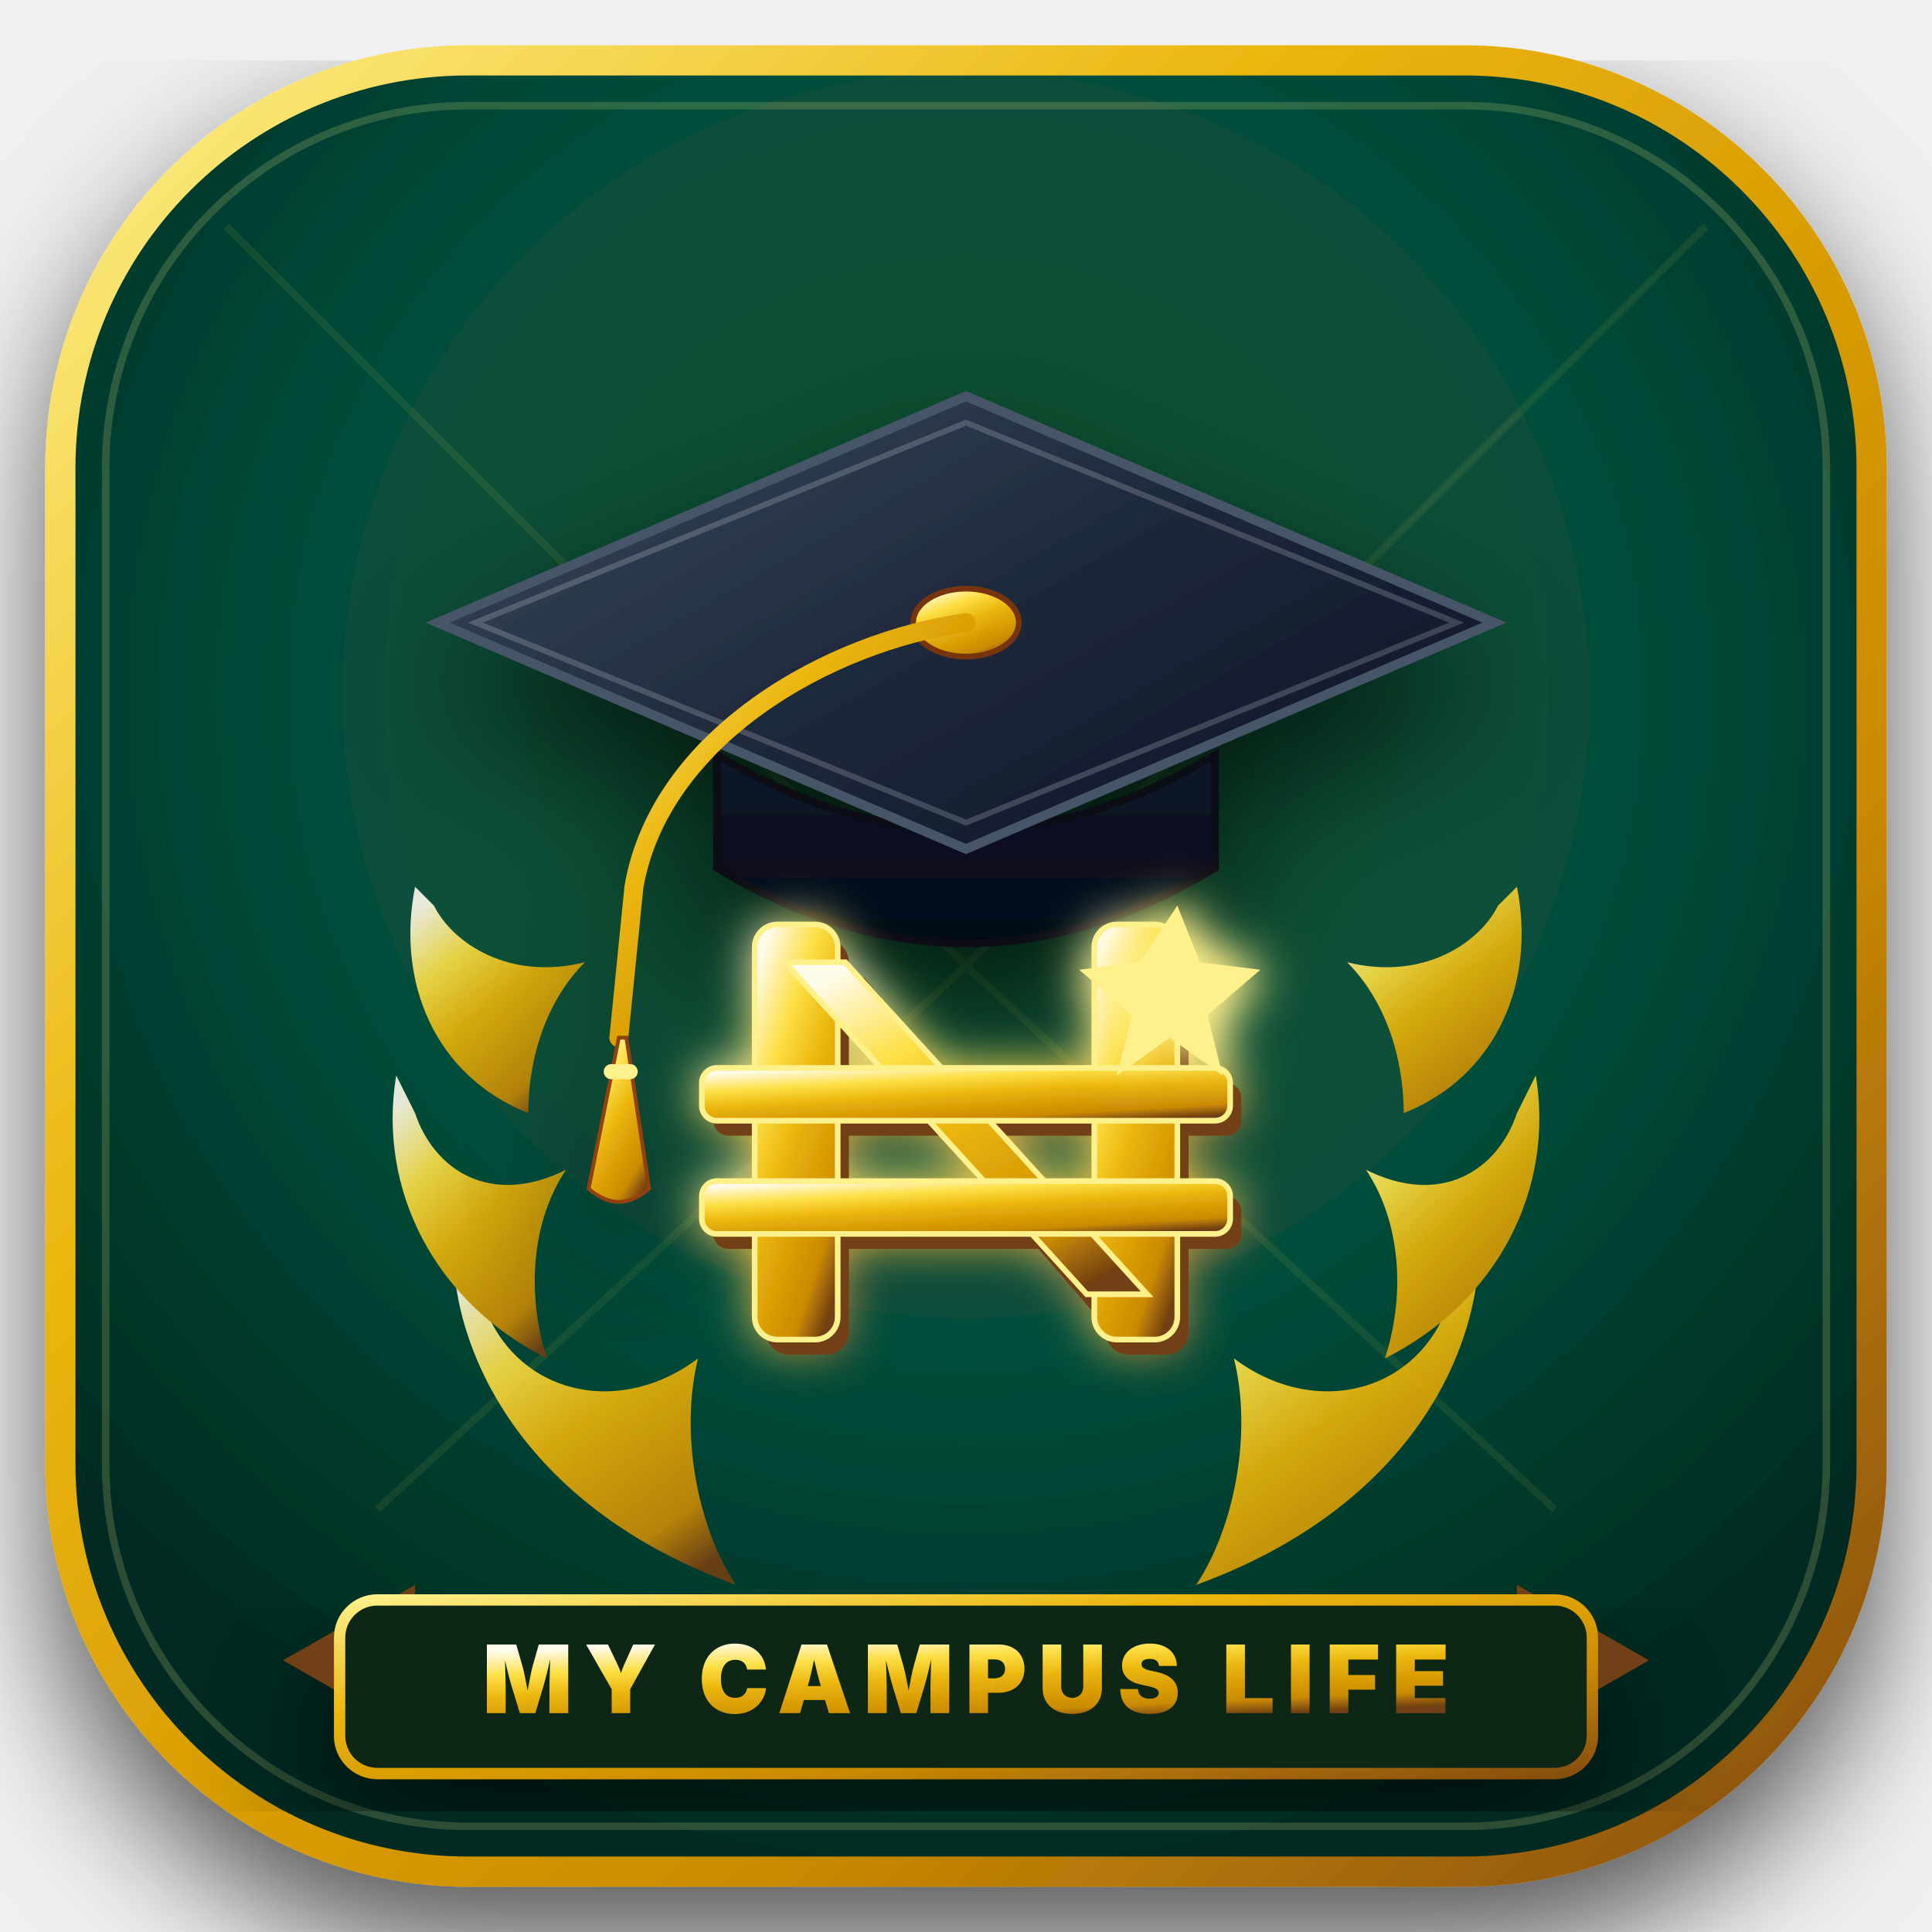
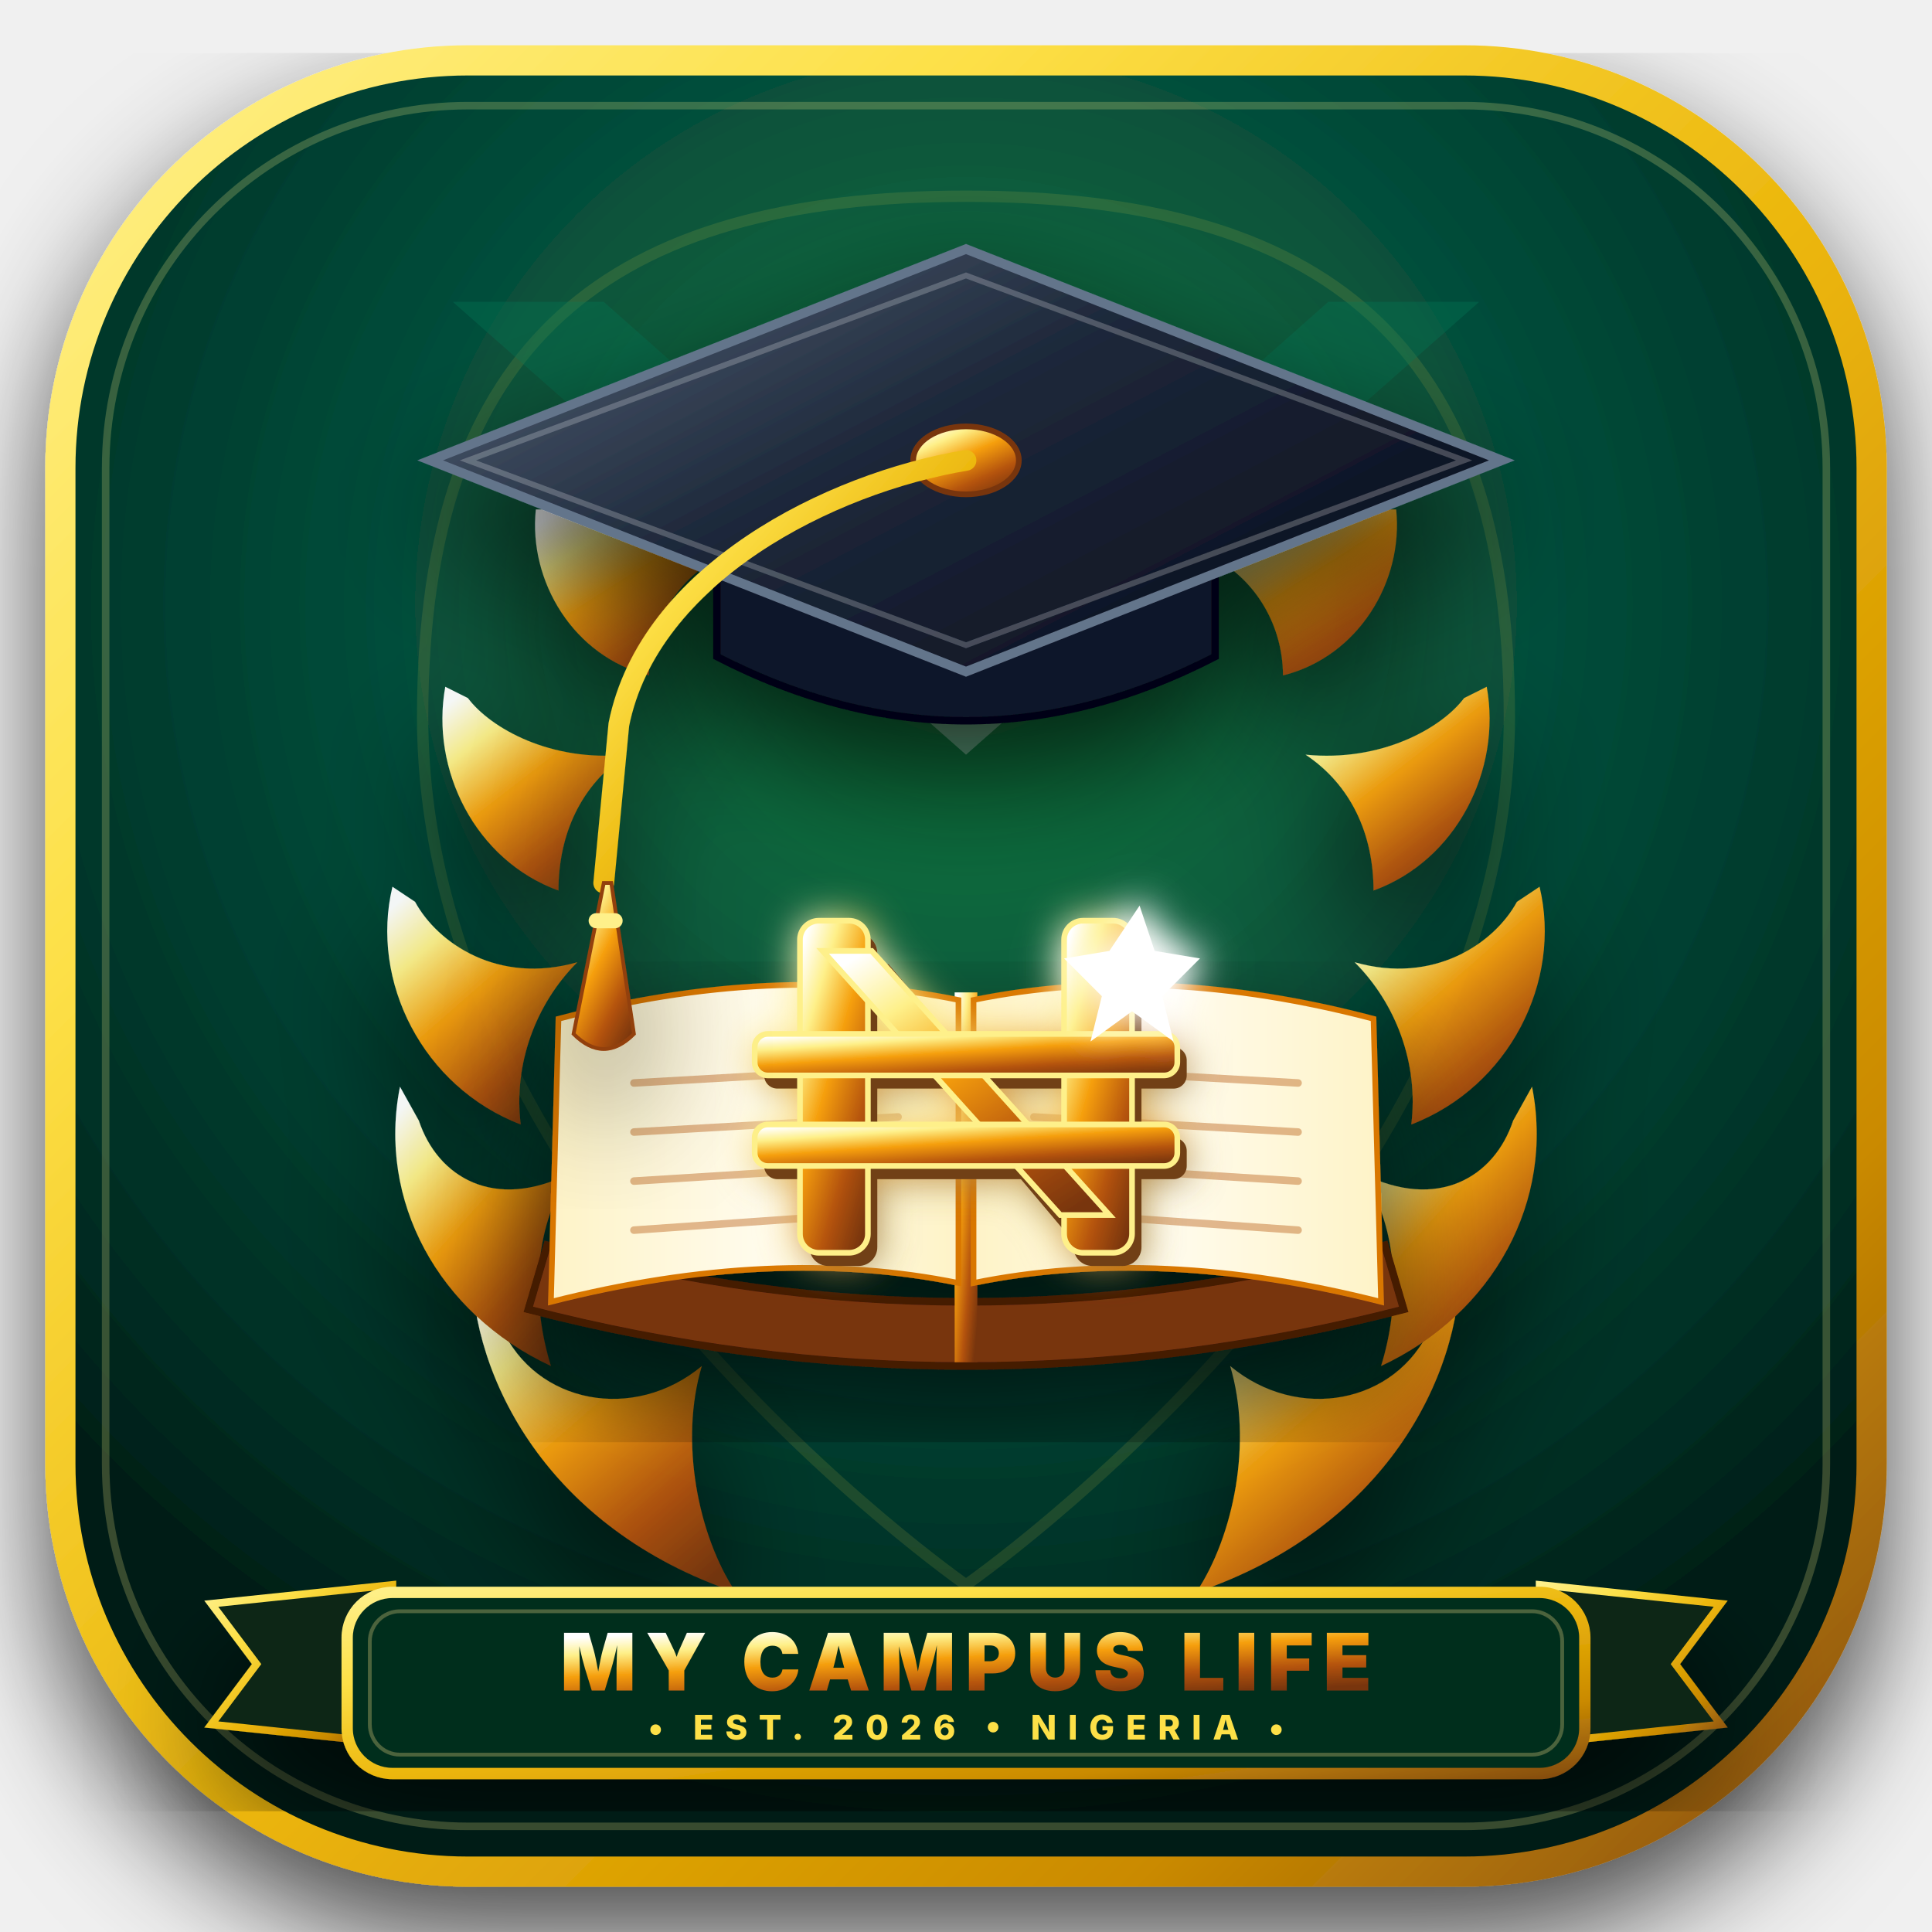
<svg xmlns="http://www.w3.org/2000/svg" viewBox="0 0 512 512" width="512" height="512">
  <defs>
-     <radialGradient id="bgGlow" cx="50%" cy="35%" r="65%">
-       <stop offset="0%" stop-color="#14532d" />
-       <stop offset="55%" stop-color="#064e3b" />
-       <stop offset="100%" stop-color="#022c22" />
+     <radialGradient id="bgGlow" cx="50%" cy="30%" r="70%">
+       <stop offset="0%" stop-color="#15803d" />
+       <stop offset="45%" stop-color="#064e3b" />
+       <stop offset="85%" stop-color="#022c22" />
+       <stop offset="100%" stop-color="#011a14" />
    </radialGradient>
    <linearGradient id="goldRim" x1="0%" y1="0%" x2="100%" y2="100%">
      <stop offset="0%" stop-color="#fef08a" />
-       <stop offset="35%" stop-color="#eab308" />
-       <stop offset="70%" stop-color="#ca8a04" />
+       <stop offset="25%" stop-color="#fde047" />
+       <stop offset="55%" stop-color="#eab308" />
+       <stop offset="80%" stop-color="#ca8a04" />
      <stop offset="100%" stop-color="#854d0e" />
    </linearGradient>
-     <linearGradient id="metallicGold" x1="20%" y1="0%" x2="80%" y2="100%">
-       <stop offset="0%" stop-color="#fffbeb" />
-       <stop offset="25%" stop-color="#fde047" />
-       <stop offset="50%" stop-color="#eab308" />
-       <stop offset="85%" stop-color="#ca8a04" />
-       <stop offset="100%" stop-color="#713f12" />
+     <linearGradient id="metallicGold" x1="15%" y1="0%" x2="85%" y2="100%">
+       <stop offset="0%" stop-color="#ffffff" />
+       <stop offset="20%" stop-color="#fef08a" />
+       <stop offset="45%" stop-color="#f59e0b" />
+       <stop offset="75%" stop-color="#b45309" />
+       <stop offset="100%" stop-color="#78350f" />
+     </linearGradient>
+     <linearGradient id="parchmentGrad" x1="0%" y1="0%" x2="100%" y2="0%">
+       <stop offset="0%" stop-color="#fef3c7" />
+       <stop offset="50%" stop-color="#fffbeb" />
+       <stop offset="100%" stop-color="#fef3c7" />
    </linearGradient>
    <linearGradient id="capTopGrad" x1="10%" y1="20%" x2="90%" y2="80%">
-       <stop offset="0%" stop-color="#334155" />
-       <stop offset="50%" stop-color="#1e293b" />
-       <stop offset="100%" stop-color="#0f172a" />
+       <stop offset="0%" stop-color="#475569" />
+       <stop offset="40%" stop-color="#1e293b" />
+       <stop offset="100%" stop-color="#0b1120" />
    </linearGradient>
-     <linearGradient id="capUnderGrad" x1="50%" y1="0%" x2="50%" y2="100%">
-       <stop offset="0%" stop-color="#0f172a" />
-       <stop offset="100%" stop-color="#020617" />
+     <linearGradient id="naijaSash" x1="0%" y1="0%" x2="100%" y2="0%">
+       <stop offset="0%" stop-color="#047857" />
+       <stop offset="33%" stop-color="#047857" />
+       <stop offset="33.1%" stop-color="#ffffff" />
+       <stop offset="66.9%" stop-color="#ffffff" />
+       <stop offset="67%" stop-color="#047857" />
+       <stop offset="100%" stop-color="#047857" />
    </linearGradient>
    <filter id="softShadow" x="-20%" y="-20%" width="140%" height="140%">
-       <feDropShadow dx="0" dy="16" stdDeviation="18" flood-color="#000000" flood-opacity="0.65" />
+       <feDropShadow dx="0" dy="14" stdDeviation="16" flood-color="#000000" flood-opacity="0.7" />
    </filter>
    <filter id="goldGlow" x="-30%" y="-30%" width="160%" height="160%">
-       <feGaussianBlur stdDeviation="6" result="blur" />
+       <feGaussianBlur stdDeviation="5" result="blur" />
      <feComposite in="SourceGraphic" in2="blur" operator="over" />
    </filter>
  </defs>
  <rect x="16" y="16" width="480" height="480" rx="108" fill="url(#bgGlow)" stroke="url(#goldRim)" stroke-width="8" filter="url(#softShadow)" />
-   <rect x="28" y="28" width="456" height="456" rx="96" fill="none" stroke="rgba(254, 240, 138, 0.18)" stroke-width="2" />
-   <g opacity="0.08" stroke="#fde047" stroke-width="2">
-     <line x1="256" y1="256" x2="60" y2="60" />
-     <line x1="256" y1="256" x2="452" y2="60" />
-     <line x1="256" y1="256" x2="100" y2="400" />
-     <line x1="256" y1="256" x2="412" y2="400" />
+   <rect x="28" y="28" width="456" height="456" rx="96" fill="none" stroke="rgba(254, 240, 138, 0.22)" stroke-width="2" />
+   <g opacity="0.12">
+     <path d="M256 52 C350 52 400 90 400 190 C400 320 256 420 256 420 C256 420 112 320 112 190 C112 90 162 52 256 52 Z" fill="none" stroke="#fde047" stroke-width="3" />
  </g>
-   <g fill="url(#metallicGold)" opacity="0.9">
-     <path d="M120 330 C120 360, 140 400, 195 420 C185 405, 180 380, 185 360 C165 375, 140 370, 130 350 Z" />
-     <path d="M105 285 C100 315, 115 345, 145 360 C140 345, 140 325, 150 310 C130 320, 115 310, 110 295 Z" />
-     <path d="M110 235 C105 260, 115 285, 140 295 C140 280, 145 265, 155 255 C135 260, 120 250, 115 240 Z" />
-     <path d="M392 330 C392 360, 372 400, 317 420 C327 405, 332 380, 327 360 C347 375, 372 370, 382 350 Z" />
-     <path d="M407 285 C412 315, 397 345, 367 360 C372 345, 372 325, 362 310 C382 320, 397 310, 402 295 Z" />
-     <path d="M402 235 C407 260, 397 285, 372 295 C372 280, 367 265, 357 255 C377 260, 392 250, 397 240 Z" />
+   <g opacity="0.35" transform="translate(0, 10)">
+     <polygon points="120,70 160,70 256,155 352,70 392,70 256,190" fill="url(#naijaSash)" />
+   </g>
+   <g fill="url(#metallicGold)" opacity="0.95" filter="url(#softShadow)">
+     <path d="M125 335 C125 365, 145 405, 195 422 C185 407, 180 382, 186 362 C168 377, 142 372, 133 352 Z" />
+     <path d="M106 288 C100 318, 116 348, 146 362 C141 346, 141 326, 151 311 C131 321, 116 312, 111 297 Z" />
+     <path d="M104 235 C98 260, 112 288, 138 298 C136 282, 142 266, 153 255 C132 261, 116 250, 110 239 Z" />
+     <path d="M118 182 C114 204, 126 228, 148 236 C148 221, 154 208, 166 200 C146 202, 130 193, 124 185 Z" />
+     <path d="M142 135 C140 154, 152 174, 172 179 C172 166, 179 154, 190 148 C172 147, 158 140, 150 135 Z" />
+     <path d="M387 335 C387 365, 367 405, 317 422 C327 407, 332 382, 326 362 C344 377, 370 372, 379 352 Z" />
+     <path d="M406 288 C412 318, 396 348, 366 362 C371 346, 371 326, 361 311 C381 321, 396 312, 401 297 Z" />
+     <path d="M408 235 C414 260, 400 288, 374 298 C376 282, 370 266, 359 255 C380 261, 396 250, 402 239 Z" />
+     <path d="M394 182 C398 204, 386 228, 364 236 C364 221, 358 208, 346 200 C366 202, 382 193, 388 185 Z" />
+     <path d="M370 135 C372 154, 360 174, 340 179 C340 166, 333 154, 322 148 C340 147, 354 140, 362 135 Z" />
+   </g>
+   <g filter="url(#softShadow)" transform="translate(0, 175)">
+     <path d="M145 155 Q256 185 367 155 L372 172 Q256 202 140 172 Z" fill="#78350f" stroke="#451a03" stroke-width="2" />
+     <polygon points="253,88 259,88 259,186 253,186" fill="url(#metallicGold)" />
+     <path d="M148 95 Q205 80 254 90 L254 165 Q205 155 146 170 Z" fill="url(#parchmentGrad)" stroke="#d97706" stroke-width="1.5" />
+     <path d="M364 95 Q307 80 258 90 L258 165 Q307 155 366 170 Z" fill="url(#parchmentGrad)" stroke="#d97706" stroke-width="1.5" />
+     <g stroke="rgba(180, 83, 9, 0.4)" stroke-width="2" stroke-linecap="round">
+       <line x1="168" y1="112" x2="238" y2="108" />
+       <line x1="168" y1="125" x2="238" y2="121" />
+       <line x1="168" y1="138" x2="232" y2="134" />
+       <line x1="168" y1="151" x2="225" y2="147" />
+       <line x1="274" y1="108" x2="344" y2="112" />
+       <line x1="274" y1="121" x2="344" y2="125" />
+       <line x1="280" y1="134" x2="344" y2="138" />
+       <line x1="287" y1="147" x2="344" y2="151" />
+     </g>
+   </g>
+   <g filter="url(#goldGlow)" transform="translate(256, 292)">
+     <g fill="#713f12" transform="translate(2.5, 3.5)">
+       <rect x="-44" y="-48" width="18" height="88" rx="5" />
+       <rect x="26" y="-48" width="18" height="88" rx="5" />
+       <polygon points="-36,-40 -23,-40 36,30 23,30" />
+       <rect x="-56" y="-18" width="112" height="11" rx="3.5" />
+       <rect x="-56" y="6" width="112" height="11" rx="3.5" />
+     </g>
+     <g fill="url(#metallicGold)" stroke="#fef08a" stroke-width="1.5">
+       <rect x="-44" y="-48" width="18" height="88" rx="5" />
+       <rect x="26" y="-48" width="18" height="88" rx="5" />
+       <polygon points="-38,-40 -25,-40 38,30 25,30" />
+       <rect x="-56" y="-18" width="112" height="11" rx="3.5" />
+       <rect x="-56" y="6" width="112" height="11" rx="3.5" />
+     </g>
+     <polygon points="46,-52 50,-40 62,-38 52,-28 55,-16 44,-24 33,-16 36,-28 26,-38 38,-40" fill="#ffffff" filter="url(#goldGlow)" />
  </g>
  <g filter="url(#softShadow)">
-     <path d="M190 200 Q256 240 322 200 L322 230 Q256 270 190 230 Z" fill="url(#capUnderGrad)" stroke="#090d16" stroke-width="2" />
-     <polygon points="256,105 396,165 256,225 116,165" fill="url(#capTopGrad)" stroke="#475569" stroke-width="2.5" />
-     <polygon points="256,112 386,165 256,218 126,165" fill="none" stroke="rgba(255, 255, 255, 0.18)" stroke-width="1.5" />
-     <ellipse cx="256" cy="165" rx="14" ry="9" fill="url(#metallicGold)" stroke="#78350f" stroke-width="1.5" />
-     <path d="M256 165 C220 170, 175 195, 168 235 L164 275" fill="none" stroke="url(#goldRim)" stroke-width="5" stroke-linecap="round" />
-     <path d="M164 275 L156 315 Q164 322 172 315 L166 275 Z" fill="url(#metallicGold)" stroke="#92400e" stroke-width="1" />
-     <rect x="160" y="282" width="9" height="4" rx="2" fill="#fef08a" />
-   </g>
-   <g filter="url(#goldGlow)" transform="translate(256, 305)">
-     <g fill="#713f12" transform="translate(3, 4)">
-       <rect x="-56" y="-60" width="22" height="110" rx="6" />
-       <rect x="34" y="-60" width="22" height="110" rx="6" />
-       <polygon points="-46,-50 -30,-50 46,38 30,38" />
-       <rect x="-70" y="-22" width="140" height="14" rx="4" />
-       <rect x="-70" y="8" width="140" height="14" rx="4" />
-     </g>
-     <g fill="url(#metallicGold)" stroke="#fef08a" stroke-width="1.5">
-       <rect x="-56" y="-60" width="22" height="110" rx="6" />
-       <rect x="34" y="-60" width="22" height="110" rx="6" />
-       <polygon points="-48,-50 -32,-50 48,38 32,38" />
-       <rect x="-70" y="-22" width="140" height="14" rx="4" />
-       <rect x="-70" y="8" width="140" height="14" rx="4" />
-     </g>
-     <polygon points="56,-65 62,-50 78,-48 64,-36 68,-20 54,-30 40,-20 44,-36 30,-48 46,-50" fill="#fef08a" filter="url(#goldGlow)" />
+     <path d="M190 148 Q256 182 322 148 L322 174 Q256 208 190 174 Z" fill="#0f172a" stroke="#020617" stroke-width="2" />
+     <polygon points="256,66 398,122 256,178 114,122" fill="url(#capTopGrad)" stroke="#64748b" stroke-width="2.5" />
+     <polygon points="256,73 388,122 256,171 124,122" fill="none" stroke="rgba(255, 255, 255, 0.22)" stroke-width="1.5" />
+     <ellipse cx="256" cy="122" rx="14" ry="9" fill="url(#metallicGold)" stroke="#78350f" stroke-width="1.5" />
+     <path d="M256 122 C220 128, 172 152, 164 192 L160 234" fill="none" stroke="url(#goldRim)" stroke-width="5.5" stroke-linecap="round" />
+     <path d="M160 234 L152 274 Q160 282 168 274 L162 234 Z" fill="url(#metallicGold)" stroke="#92400e" stroke-width="1" />
+     <rect x="156" y="242" width="9" height="4" rx="2" fill="#fef08a" />
  </g>
  <g filter="url(#softShadow)" transform="translate(0, 422)">
-     <path d="M75 18 L110 -2 L110 38 Z" fill="#713f12" />
-     <path d="M437 18 L402 -2 L402 38 Z" fill="#713f12" />
-     <rect x="90" y="2" width="332" height="46" rx="10" fill="#092618" stroke="url(#goldRim)" stroke-width="3" />
-     <text x="256" y="32" font-family="-apple-system, BlinkMacSystemFont, 'Segoe UI', 'Impact', sans-serif" font-size="25" font-weight="900" letter-spacing="3" text-anchor="middle" fill="url(#metallicGold)">
+     <path d="M68 20 L104 -2 L104 40 Z" fill="#451a03" />
+     <path d="M444 20 L408 -2 L408 40 Z" fill="#451a03" />
+     <polygon points="56,3 104,-2 104,40 56,35 68,19" fill="#092618" stroke="url(#goldRim)" stroke-width="2" />
+     <polygon points="456,3 408,-2 408,40 456,35 444,19" fill="#092618" stroke="url(#goldRim)" stroke-width="2" />
+     <rect x="92" y="0" width="328" height="48" rx="12" fill="#062e1e" stroke="url(#goldRim)" stroke-width="3" />
+     <rect x="98" y="5" width="316" height="38" rx="8" fill="none" stroke="rgba(254, 240, 138, 0.28)" stroke-width="1" />
+     <text x="256" y="26" font-family="-apple-system, BlinkMacSystemFont, 'Segoe UI', 'Impact', sans-serif" font-size="21" font-weight="900" letter-spacing="2.5" text-anchor="middle" fill="url(#metallicGold)">
      MY CAMPUS LIFE
+     </text>
+     <text x="256" y="39" font-family="-apple-system, BlinkMacSystemFont, 'Segoe UI', sans-serif" font-size="9" font-weight="800" letter-spacing="3" text-anchor="middle" fill="#fde047">
+       • EST. 2026 • NIGERIA •
    </text>
  </g>
</svg>
